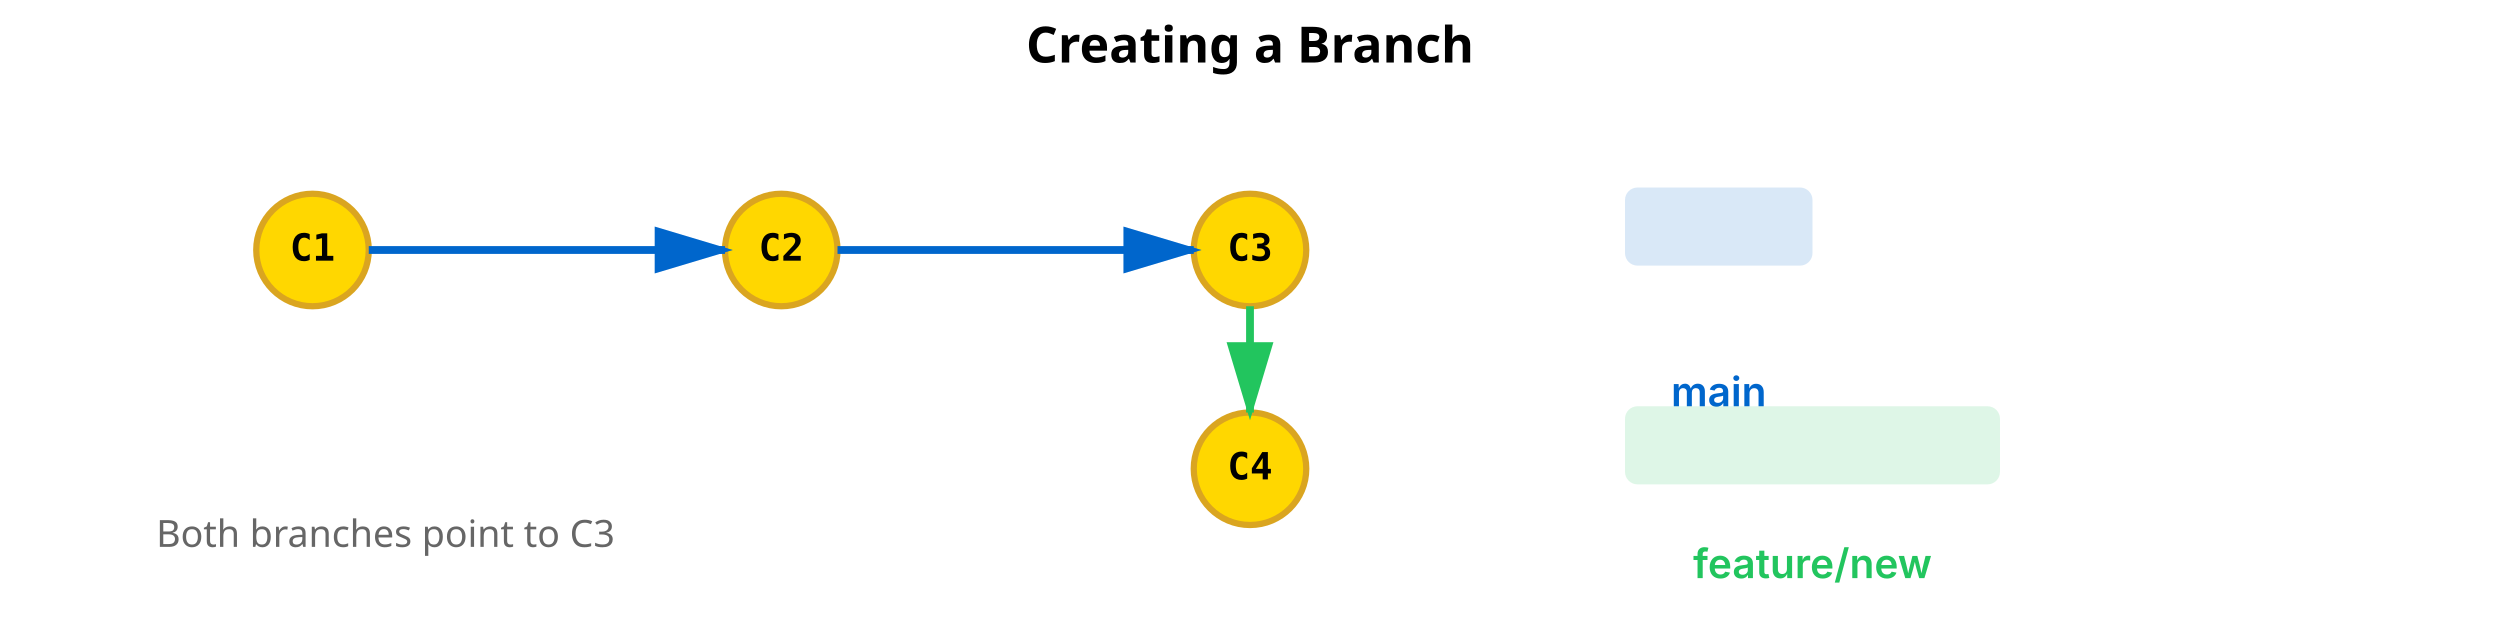
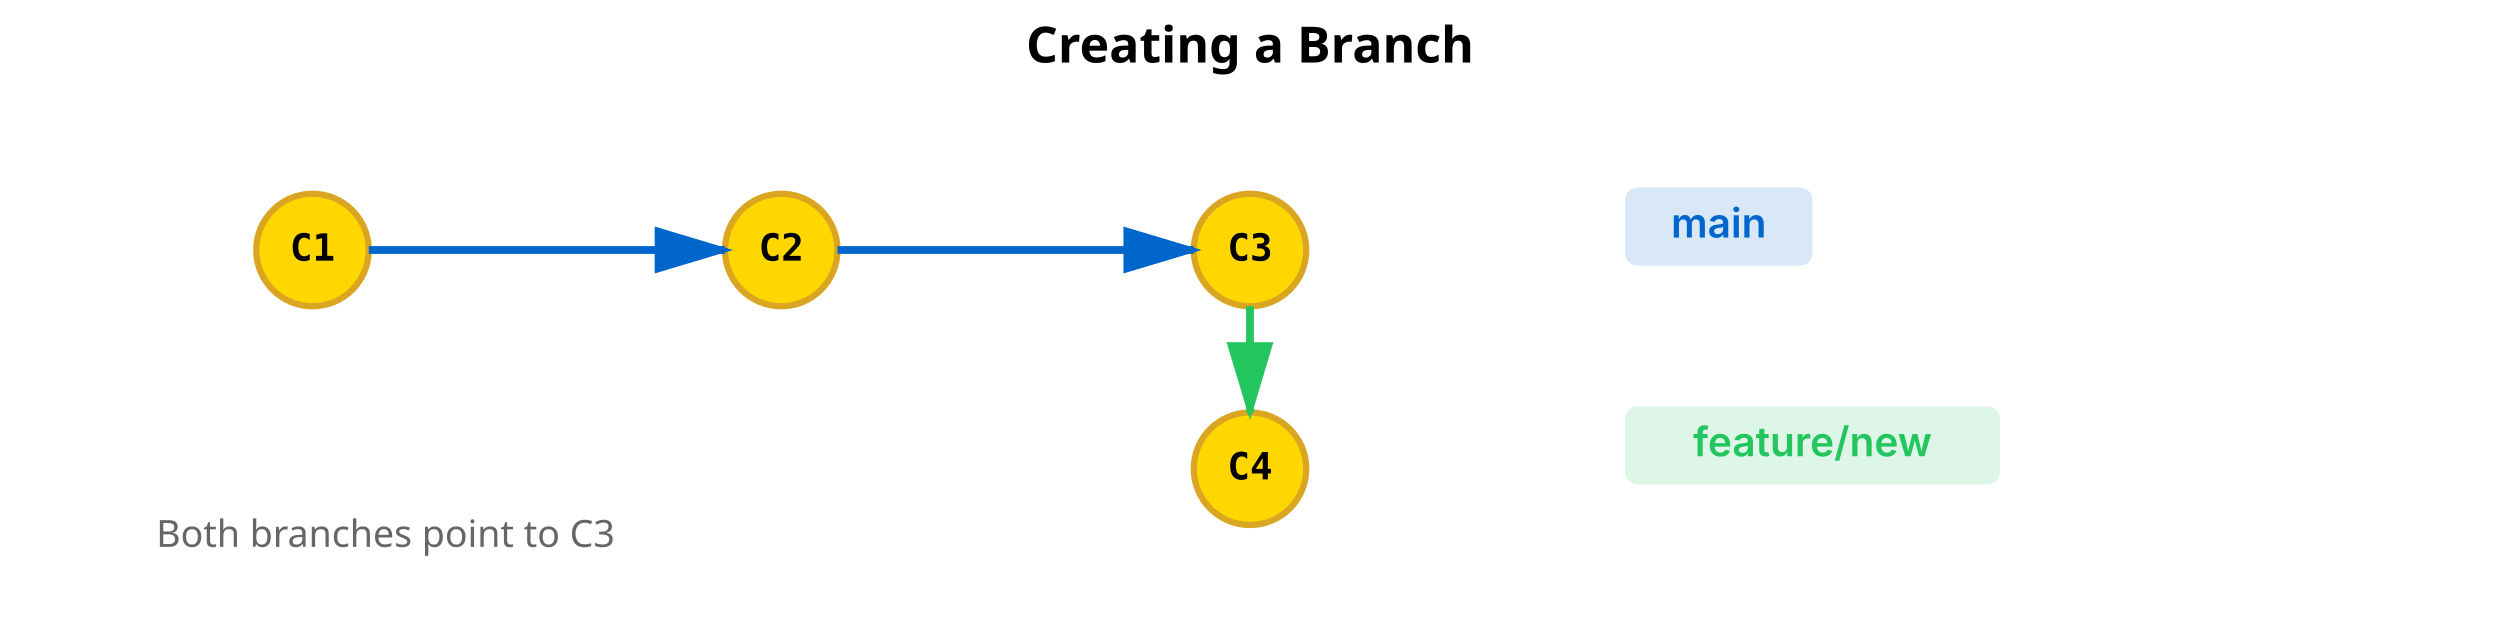
<svg xmlns="http://www.w3.org/2000/svg" viewBox="0 0 800 200">
  <defs>
    <style>
      .commit-circle { fill: #FFD700; stroke: #DAA520; stroke-width: 2; }
      .commit-text { font-family: monospace; font-size: 12px; text-anchor: middle; dominant-baseline: middle; font-weight: bold; }
      .branch-label { font-family: -apple-system, BlinkMacSystemFont, 'Segoe UI', sans-serif; font-size: 13px; font-weight: 600; }
      .branch-main { fill: #0066CC; }
      .branch-feature { fill: #22C55E; }
      .arrow { stroke: #999; stroke-width: 2; fill: none; }
      .arrow-main { stroke: #0066CC; stroke-width: 2.5; }
      .arrow-feature { stroke: #22C55E; stroke-width: 2.5; }
      .label-bg { opacity: 0.15; }
    </style>
    <marker id="arrowhead-main" markerWidth="10" markerHeight="10" refX="9" refY="3" orient="auto">
      <polygon points="0 0, 10 3, 0 6" fill="#0066CC" />
    </marker>
    <marker id="arrowhead-feature" markerWidth="10" markerHeight="10" refX="9" refY="3" orient="auto">
      <polygon points="0 0, 10 3, 0 6" fill="#22C55E" />
    </marker>
  </defs>
  <text x="400" y="20" style="font-size: 16px; font-weight: bold; text-anchor: middle; font-family: sans-serif;">Creating a Branch</text>
  <circle cx="100" cy="80" r="18" class="commit-circle" />
  <text x="100" y="80" class="commit-text">C1</text>
  <circle cx="250" cy="80" r="18" class="commit-circle" />
  <text x="250" y="80" class="commit-text">C2</text>
  <circle cx="400" cy="80" r="18" class="commit-circle" />
  <text x="400" y="80" class="commit-text">C3</text>
  <circle cx="400" cy="150" r="18" class="commit-circle" />
  <text x="400" y="150" class="commit-text">C4</text>
  <path d="M 118 80 L 232 80" class="arrow-main" marker-end="url(#arrowhead-main)" />
  <path d="M 268 80 L 382 80" class="arrow-main" marker-end="url(#arrowhead-main)" />
  <path d="M 400 98 L 400 132" class="arrow-feature" marker-end="url(#arrowhead-feature)" />
  <rect x="520" y="60" width="60" height="25" rx="4" class="branch-main label-bg" />
-   <text x="550" y="130" class="branch-label branch-main" text-anchor="middle">main</text>
+   <text x="550" y="76" class="branch-label branch-main" text-anchor="middle">main</text>
  <rect x="520" y="130" width="120" height="25" rx="4" class="branch-feature label-bg" />
-   <text x="580" y="185" class="branch-label branch-feature" text-anchor="middle">feature/new</text>
+   <text x="580" y="146" class="branch-label branch-feature" text-anchor="middle">feature/new</text>
  <text x="50" y="175" style="font-size: 12px; fill: #666; font-family: sans-serif;">Both branches point to C3</text>
</svg>
